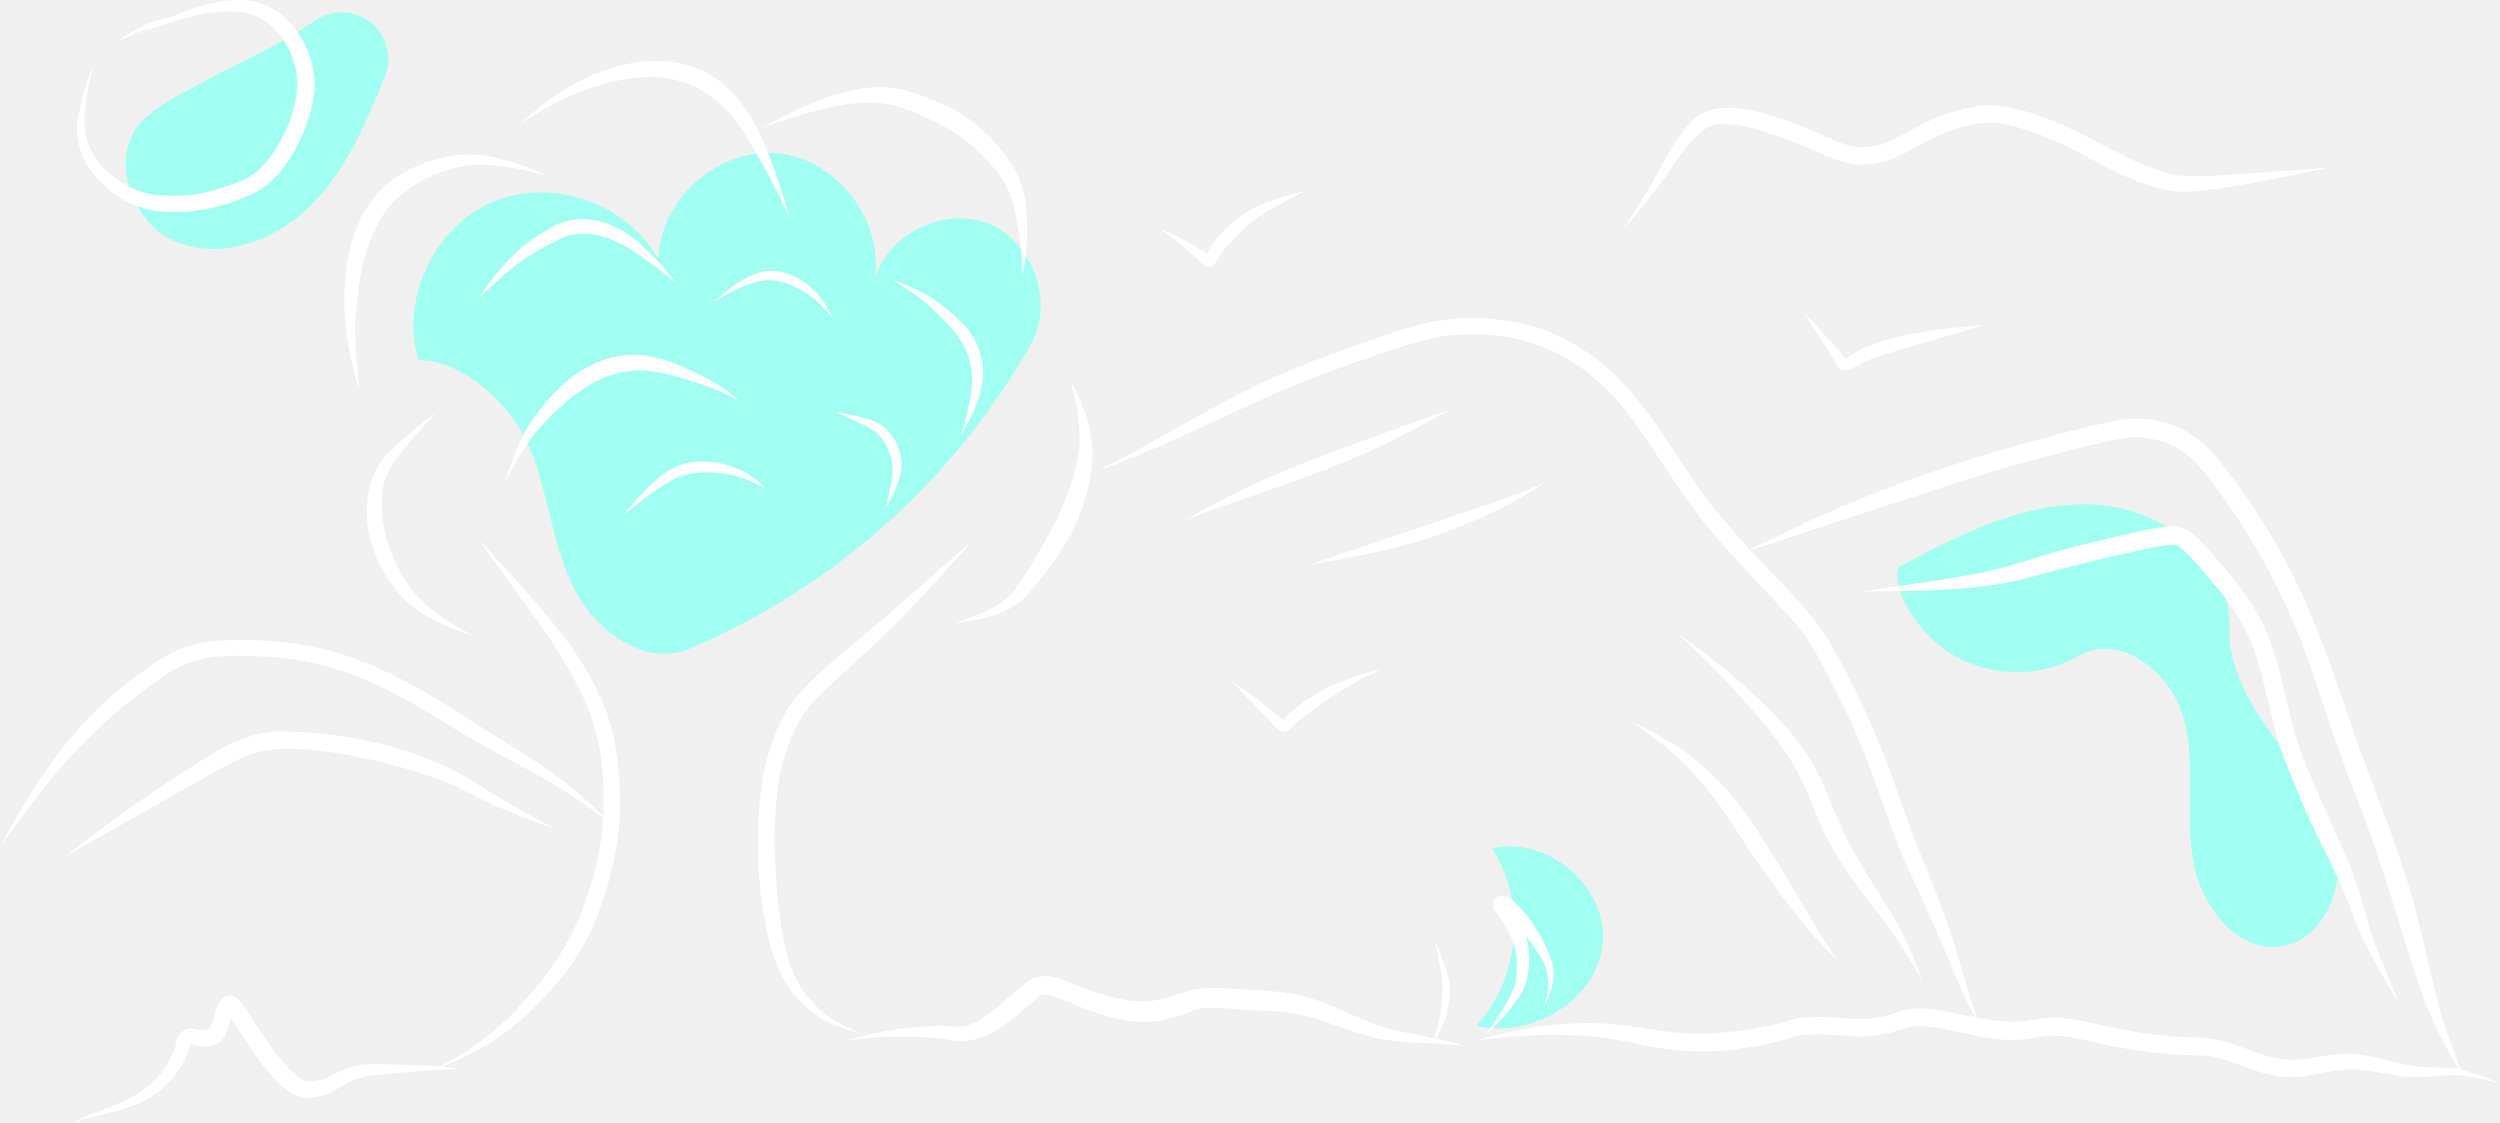
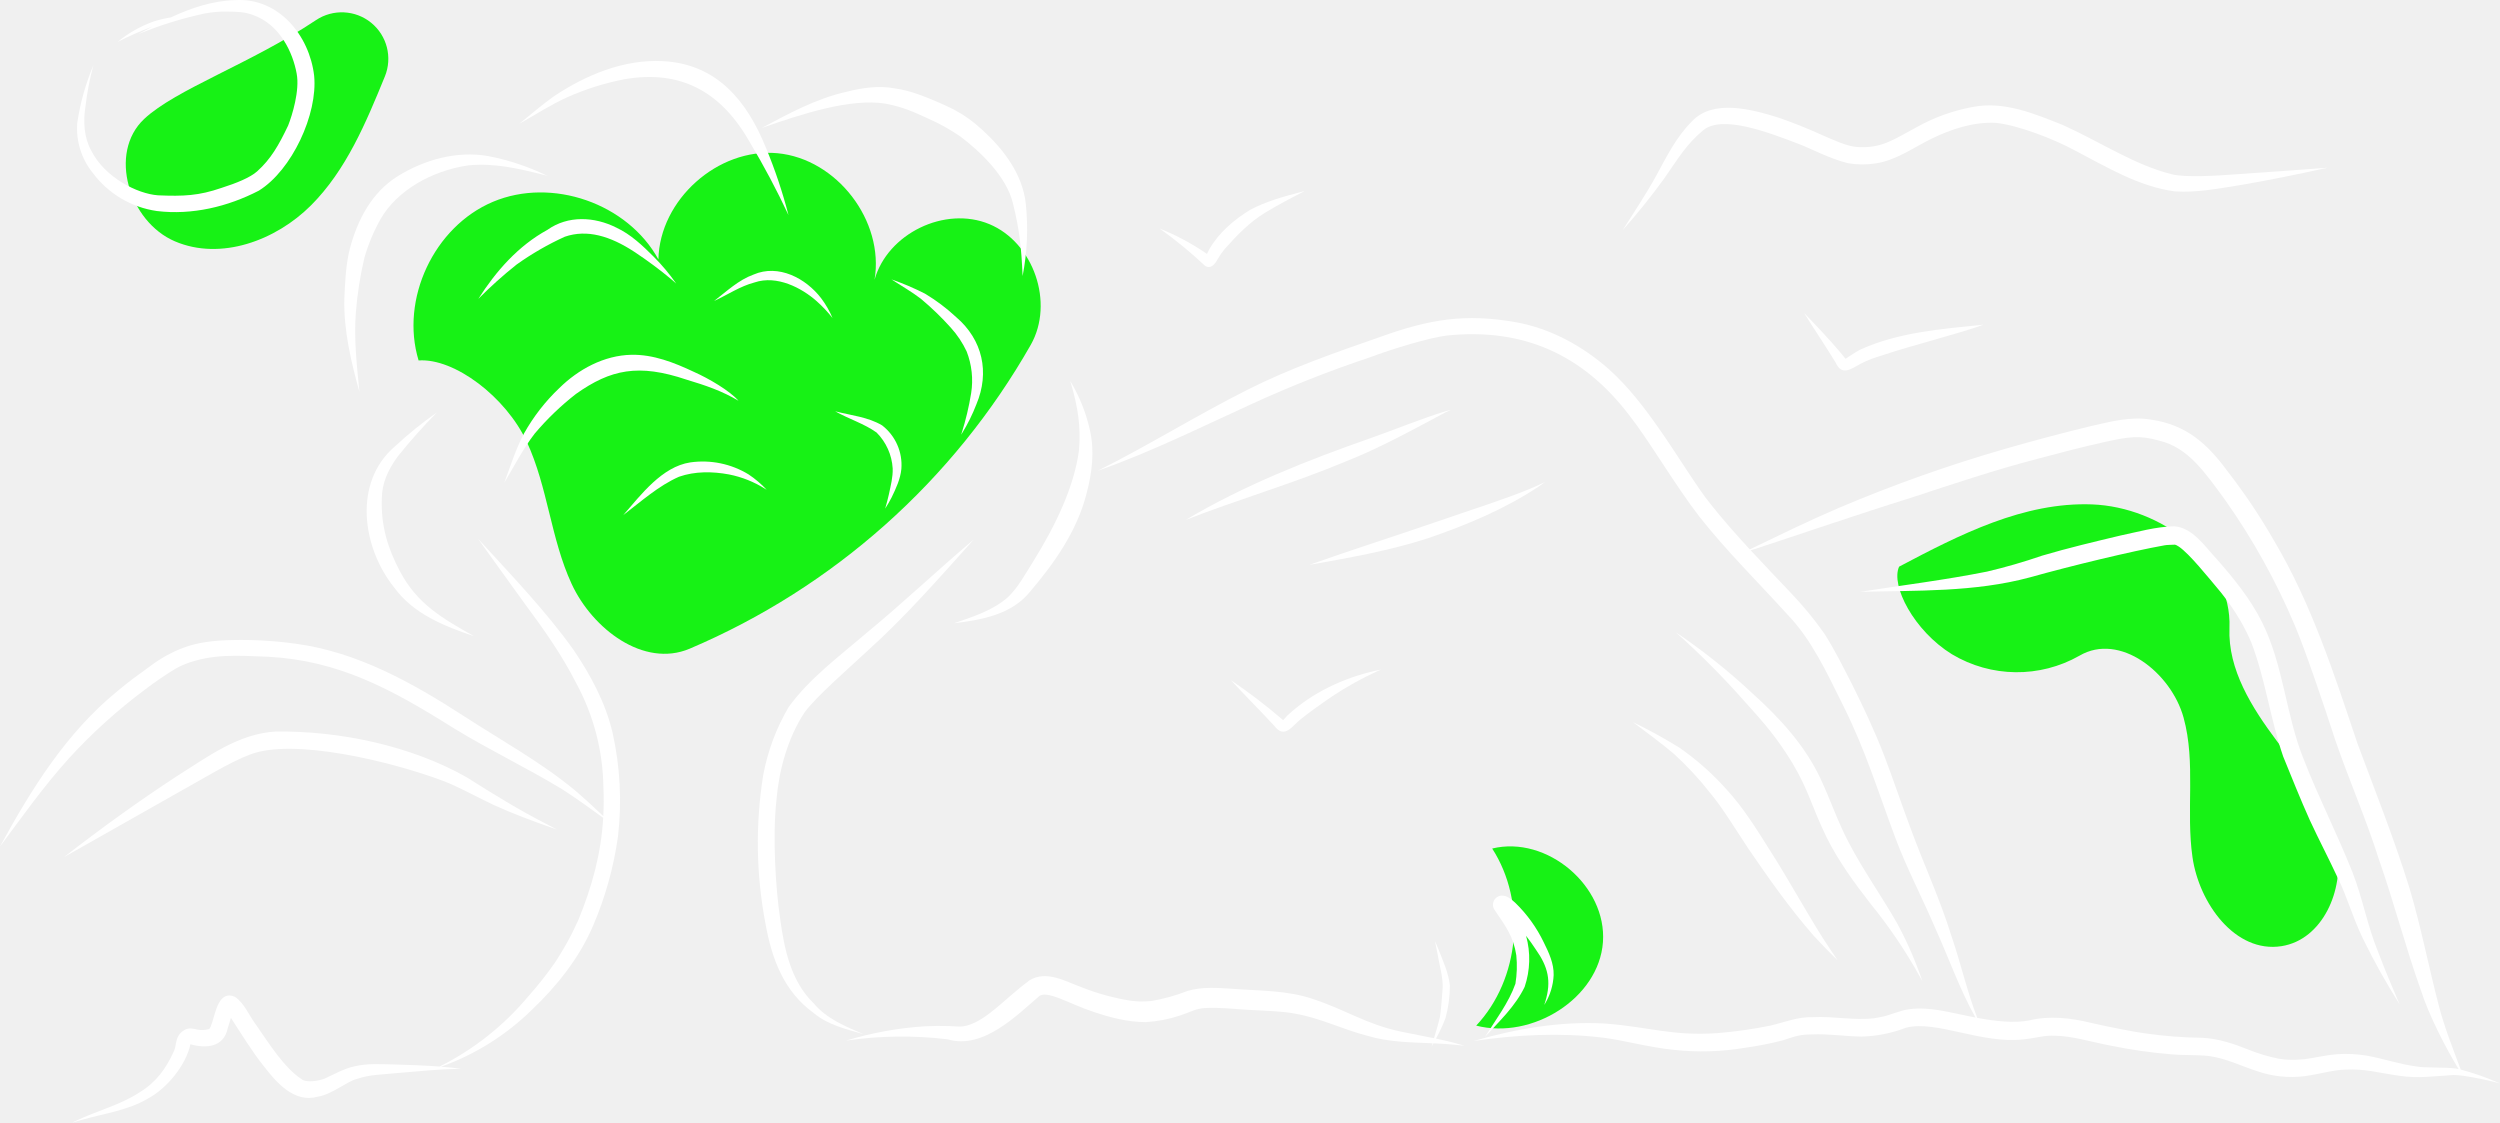
<svg xmlns="http://www.w3.org/2000/svg" data-name="Layer 1" width="875.35" height="392.997" viewBox="0 0 875.35 392.997">
-   <path d="M308.43,379.541c-6.526-21.434,5.384-46.848,26.031-55.548s47.153.527,57.935,20.167c.416-20.891,20.876-39.143,41.679-37.182s37.491,23.716,33.996,44.316c4.548-16.196,24.655-25.948,40.19-19.491s22.804,27.589,14.53,42.237A249.837,249.837,0,0,1,403.293,480.485c-16.033,6.755-33.994-6.937-41.291-22.73S353.655,423.84,346.324,408.062,320.95,378.662,308.43,379.541Z" transform="translate(-161.8612 -253.3318)" fill="#a0fff0" />
-   <path d="M678.741,612.443c15.297-16.306,17.726-43.227,5.595-62.009,19.149-4.671,40.2,13.125,38.781,32.785S698.309,617.466,678.741,612.443Z" transform="translate(-161.8612 -253.3318)" fill="#a0fff0" />
-   <path d="M826.814,451.739c21.192-11.199,43.655-22.705,67.606-21.795s49.016,19.329,48.064,43.279c-.579,14.561,7.83,27.837,16.551,39.512s18.393,23.509,21.042,37.839-4.976,31.803-19.375,34.048c-16.169,2.522-28.823-14.937-31.162-31.133s1.228-33.086-3.114-48.864-22.338-29.983-36.458-21.711a44.278,44.278,0,0,1-44.663-.508C831.993,474.195,823.799,458.33,826.814,451.739Z" transform="translate(-161.8612 -253.3318)" fill="#a0fff0" />
-   <path d="M212.344,294.982c-12.723,11.95-5.296,35.986,10.753,42.85s35.333-.261,47.67-12.609,19.244-28.963,25.852-45.12a16.293,16.293,0,0,0-24.128-19.717C249.692,275.612,223.371,284.626,212.344,294.982Z" transform="translate(-161.8612 -253.3318)" fill="#a0fff0" />
+   <path d="M308.43,379.541c-6.526-21.434,5.384-46.848,26.031-55.548s47.153.527,57.935,20.167c.416-20.891,20.876-39.143,41.679-37.182s37.491,23.716,33.996,44.316c4.548-16.196,24.655-25.948,40.19-19.491s22.804,27.589,14.53,42.237A249.837,249.837,0,0,1,403.293,480.485c-16.033,6.755-33.994-6.937-41.291-22.73S353.655,423.84,346.324,408.062,320.95,378.662,308.43,379.541Z" transform="translate(-161.8612 -253.3318)" fill="#17f215" />
+   <path d="M678.741,612.443c15.297-16.306,17.726-43.227,5.595-62.009,19.149-4.671,40.2,13.125,38.781,32.785S698.309,617.466,678.741,612.443Z" transform="translate(-161.8612 -253.3318)" fill="#17f215" />
+   <path d="M826.814,451.739c21.192-11.199,43.655-22.705,67.606-21.795s49.016,19.329,48.064,43.279c-.579,14.561,7.83,27.837,16.551,39.512s18.393,23.509,21.042,37.839-4.976,31.803-19.375,34.048c-16.169,2.522-28.823-14.937-31.162-31.133s1.228-33.086-3.114-48.864-22.338-29.983-36.458-21.711a44.278,44.278,0,0,1-44.663-.508C831.993,474.195,823.799,458.33,826.814,451.739Z" transform="translate(-161.8612 -253.3318)" fill="#17f215" />
+   <path d="M212.344,294.982c-12.723,11.95-5.296,35.986,10.753,42.85s35.333-.261,47.67-12.609,19.244-28.963,25.852-45.12a16.293,16.293,0,0,0-24.128-19.717C249.692,275.612,223.371,284.626,212.344,294.982Z" transform="translate(-161.8612 -253.3318)" fill="#17f215" />
  <path fill="white" d="M376.34,509.863c-2.452-10.458-7.626-20.049-13.595-28.902-9.98-13.965-21.987-26.357-33.525-39.023,5.464,7.567,10.844,15.195,16.352,22.73,6.59,8.89,13.016,17.941,18.03,27.835a78.566,78.566,0,0,1,9.533,36.431c.16,3.471.141,6.841-.034,10.153-3.276-3.103-6.581-6.178-10.019-9.102-12.047-9.948-25.839-17.476-38.896-25.977-17.968-11.615-37.254-22.389-58.765-25.28a138.144,138.144,0,0,0-22.25-1.287c-5.865.118-11.823.672-17.341,2.78a47.178,47.178,0,0,0-11.355,6.332c-4.998,3.621-7.608,5.503-11.626,8.872-17.814,14.56-30.102,34.327-40.989,54.304,8.113-10.888,15.105-20.846,24.148-30.891a189.705,189.705,0,0,1,26.513-23.977,118.685,118.685,0,0,1,10.729-7.348c.882-.461,1.747-.959,2.667-1.34.256-.094.574-.236.789-.337,9.603-3.649,18.101-2.971,29.193-2.544,24.372,1.354,42.591,11.022,64.7,24.93,12.383,7.6,25.538,13.853,37.968,21.37,4.97,3.161,9.714,6.657,14.498,10.091-.723,12.262-3.72,23.723-8.89,36.246.128-.371-1.657,3.418-2.093,4.333-1.763,3.415-3.705,6.725-5.794,9.95A125.139,125.139,0,0,1,346.814,602.216,96.994,96.994,0,0,1,315.768,626.779c-5.344-.41-10.708-.581-16.062-.741-4.528-.08-9.133-.426-13.58.628-3.773.786-7.124,2.756-10.601,4.328-1.993.792-6.531,1.593-8.182.119-5.892-3.893-10.875-11.78-15.997-19.193-2.372-3.158-3.863-7.24-7.184-9.539-5.42-2.519-6.805,5.034-7.938,8.723-.171.58-.382,1.148-.604,1.711a7.103,7.103,0,0,1-.408.709l-.034.037c-.043.025-.084.052-.128.075-.046.016-.089.031-.154.055a8.556,8.556,0,0,1-3.829.151c-1.496-.329-3.125-.737-4.54.076-3.638,2.155-2.691,5.327-3.787,7.51-2.776,6.106-6.197,10.868-12.096,14.435-6.997,4.555-14.647,6.248-22.536,10.083-2.554,1.057,1.743-.383,2.674-.576,7.715-2.218,15.867-3.23,22.881-7.391,6.559-3.49,13.31-11.65,14.861-18.983l.007-.022c5.558,1.55,11.635,1.08,13.079-5.619.342-1.192.733-2.495,1.109-3.634,2.926,4.506,7.662,12.203,11.379,16.754,4.477,5.835,10.708,13.103,18.906,10.883,5.184-.825,10.343-5.403,13.684-6.212,4.964-1.647,8.353-1.475,14.014-2.074,7.518-.641,15.04-1.392,22.587-1.533-2.316-.302-4.64-.53-6.967-.716a87.444,87.444,0,0,0,31.833-19.98c8.756-8.342,16.425-17.959,21.256-29.115a121.792,121.792,0,0,0,8.838-31.552A108.989,108.989,0,0,0,376.34,509.863Z" transform="translate(-161.8612 -253.3318)" />
  <path fill="white" d="M465.002,475.17c-9.398,8.092-19.677,15.62-27.014,25.743a73.724,73.724,0,0,0-8.914,23.914,150.638,150.638,0,0,0,.815,51.935c2.234,12.356,6.408,23.721,16.969,31.334,4.914,4.114,11.265,5.569,17.274,7.327-6.273-2.725-12.821-5.365-17.333-10.746-8.036-7.773-10.322-19.023-11.782-29.679-1.538-10.235-2.739-28.7-1.267-41.757.85-10.059,3.88-21.546,9.919-30.615,4.284-5.654,14.742-14.727,21.798-21.29,13.404-12.043,25.257-25.653,37.285-39.035C489.981,453.041,477.914,464.594,465.002,475.17Z" transform="translate(-161.8612 -253.3318)" />
  <path fill="white" d="M301.89,453.345c-4.276-8.012-6.698-16.035-6.335-25.528.039-5.242,2.094-9.855,5.526-14.605a201.316,201.316,0,0,1,13.762-15.477,138.387,138.387,0,0,0-14.704,11.903c-14.777,12.638-11.434,35.535-.231,49.43,6.723,9.238,17.472,13.493,27.926,17.026C316.755,469.868,307.855,464.733,301.89,453.345Z" transform="translate(-161.8612 -253.3318)" />
  <path fill="white" d="M353.301,314.801a82.985,82.985,0,0,0-20.54-6.822c-10.888-1.916-22.254,1.249-31.544,6.984-9.126,5.661-14.111,15.193-16.825,25.299-1.473,5.805-1.701,11.852-1.97,17.811-.224,11.059,2.353,21.866,5.28,32.457-.875-9.188-1.965-18.417-1.25-27.655a125.872,125.872,0,0,1,3.016-19.348,64.075,64.075,0,0,1,5.745-13.668c5.607-9.636,17.527-16.75,30.736-18.639,9.047-.856,17.49,1.115,26.339,3.356C352.943,314.684,354.18,315.242,353.301,314.801Z" transform="translate(-161.8612 -253.3318)" />
  <path fill="white" d="M390.779,343.245c-3.926-3.925-8.037-7.85-13.124-10.222-7.681-3.85-16.903-4.335-24.12.788-10.209,5.581-18.006,14.446-24.188,24.159A151.887,151.887,0,0,1,342.734,345.966a101.012,101.012,0,0,1,16.895-9.75c7.772-2.674,15.863-.248,24.295,5.264a145.491,145.491,0,0,1,13.263,9.869c.492.414.964.852,1.445,1.278A69.725,69.725,0,0,0,390.779,343.245Z" transform="translate(-161.8612 -253.3318)" />
  <path fill="white" d="M430.095,305.188c-6.663-16.521-17.203-29.486-36.197-30.457-13.653-.676-26.898,4.848-38.08,12.307-4.189,2.987-8.094,6.353-12.083,9.596,5.594-3.126,10.974-6.666,16.832-9.292a92.304,92.304,0,0,1,20.055-6.29c19.107-3.246,33.416,3.841,43.727,21.996A287,287,0,0,1,437.944,328.652,175.285,175.285,0,0,0,430.095,305.188Z" transform="translate(-161.8612 -253.3318)" />
  <path fill="white" d="M449.391,357.772c-5.385-7.031-14.954-12.075-23.671-8.311-5.292,1.91-9.448,5.888-13.836,9.266,4.726-2.165,9.127-5.191,14.197-6.509,7.819-2.63,16.471,1.911,21.711,6.552a44.853,44.853,0,0,1,5.567,5.912A32.431,32.431,0,0,0,449.391,357.772Z" transform="translate(-161.8612 -253.3318)" />
  <path fill="white" d="M404.769,383.515c-6.858-3.226-14.135-6.114-21.838-5.956-9.566.186-18.555,5.073-25.263,11.683a66.83,66.83,0,0,0-12.278,15.779c-2.948,5.491-4.776,11.493-6.954,17.312,3.475-5.76,6.514-11.807,10.624-17.157A96.627,96.627,0,0,1,363.524,391.269c12.166-8.626,21.914-10.663,38.679-5.018,6.649,1.999,12.433,3.94,18.244,7.415C417.392,390.177,410.122,385.887,404.769,383.515Z" transform="translate(-161.8612 -253.3318)" />
  <path fill="white" d="M423.967,419.441a30.822,30.822,0,0,0-20.415-4.204c-9.914,1.51-17.242,11.321-23.472,18.454,6.367-4.862,12.359-10.273,19.542-13.44,5.551-1.931,11.657-1.883,17.487-.8a37.15,37.15,0,0,1,12.84,5.157c.119.07.237.14.355.211A35.846,35.846,0,0,0,423.967,419.441Z" transform="translate(-161.8612 -253.3318)" />
  <path fill="white" d="M521.012,324.527c-1.148-10.248-7.762-18.932-15.18-25.688a46.751,46.751,0,0,0-10.189-7.26c-.846-.482-4.53-2.111-5.249-2.43-4.915-2.094-9.913-4.147-15.243-4.872-5.667-1.045-11.429-.208-16.954,1.213-10.581,2.359-20.162,7.61-29.655,12.659,14.39-5.046,31.224-10.479,43.334-8.531,6.394,1.218,10.136,3.029,14.568,5.047a67.646,67.646,0,0,1,11.818,6.565c6.241,4.727,16.003,13.575,18.302,23.411,2.27,9.15,2.93,15.536,3.351,25.353A85.159,85.159,0,0,0,521.012,324.527Z" transform="translate(-161.8612 -253.3318)" />
  <path fill="white" d="M490.395,289.149c.069.029.138.058.206.087C490.212,289.067,490.194,289.06,490.395,289.149Z" transform="translate(-161.8612 -253.3318)" />
  <path fill="white" d="M496.668,364.381a65.594,65.594,0,0,0-10.942-8.233,91.76,91.76,0,0,0-11.75-4.993c3.458,2.254,7.069,4.292,10.348,6.81a101.755,101.755,0,0,1,10.458,10.105,33.774,33.774,0,0,1,5.55,8.334,28.192,28.192,0,0,1,1.569,14.586,99.003,99.003,0,0,1-3.338,14.037c-.162.436-.265.732.125.052a61.306,61.306,0,0,0,5.053-10.198C508.45,383.692,505.913,372.301,496.668,364.381Z" transform="translate(-161.8612 -253.3318)" />
  <path fill="white" d="M543.455,403.822a57.125,57.125,0,0,0-6.617-16.667c-.534-.961-.003.284.107.741,2.283,7.93,3.424,14.709,2.717,23.061-1.692,12.816-8.139,26.303-16.209,39.257-2.787,4.436-5.064,8.675-8.55,12.106-5.406,4.81-12.195,6.88-18.968,9.233,9.527-1.148,20.001-3.015,26.417-10.847,8.638-10.124,16.593-21.375,19.921-34.44C544.226,418.971,545.203,411.255,543.455,403.822Z" transform="translate(-161.8612 -253.3318)" />
  <path fill="white" d="M470.724,402.276c-4.937-2.957-10.941-3.499-16.436-4.931,4.693,2.657,10.253,4.368,14.503,7.436a19.453,19.453,0,0,1,5.636,12.583c.087,3.117-.652,5.798-1.325,9.039-.377,1.681-.824,3.346-1.308,4.998a43.217,43.217,0,0,0,2.262-3.905c1.521-3.148,3.063-6.421,3.409-9.941A17.529,17.529,0,0,0,470.724,402.276Z" transform="translate(-161.8612 -253.3318)" />
  <path fill="white" d="M674.647,619.493c-.571-.162-1.142-.328-1.714-.486-2.73-.809-5.499-1.446-8.281-2.023a55.466,55.466,0,0,0,3.329-7.141,43.959,43.959,0,0,0,1.547-11.449c-.501-4.578-2.532-8.837-4.174-13.095q-.506-1.221-1.031-2.434.45,2.283.899,4.566c.617,3.93,1.921,7.844,1.774,11.846-.312,3.343-.435,6.716-.938,10.036-.579,2.541-1.349,5.033-2.088,7.533-3.846-.782-7.715-1.461-11.55-2.299-11.942-2.472-19.188-7.558-30.563-11.327-9.146-3.209-18.929-2.917-28.466-3.677-5.214-.313-10.62-.77-15.694.749a65.106,65.106,0,0,1-12.667,3.522,33.429,33.429,0,0,1-3.99.175c-.619.012-2.775-.215-3.241-.253a81.57,81.57,0,0,1-16.916-4.605c-5.825-2.085-12.535-6.226-18.546-2.554-8.247,6.083-14.554,13.657-21.648,15.778-2.204.617-2.926.415-6.345.248-2.833-.098-5.67-.055-8.503.068a121.322,121.322,0,0,0-27.767,5.024,134.021,134.021,0,0,1,35.585-.456c12.508,3.749,24.541-8.735,31.85-14.919,2.669-2.677,10.784,2.571,19.166,5.28,5.906,2.007,12.065,3.608,18.34,3.616a46.312,46.312,0,0,0,12.005-2.306c1.609-.51,3.156-1.191,4.737-1.775a13.67,13.67,0,0,1,3.749-.824c5.202-.351,10.404.343,15.596.614,6.304.334,12.324.511,16.284,1.341,8.739,1.495,16.73,5.56,25.28,7.743,7.411,2.221,15.119,2.292,22.794,2.616-.111.391-.227.781-.333,1.174q.316-.58.632-1.161c2.76.119,5.515.274,8.249.579Q673.329,619.347,674.647,619.493Z" transform="translate(-161.8612 -253.3318)" />
  <path fill="white" d="M271.857,279.857c-1.629-14.092-12.416-27.374-27.543-26.482-7.975.188-15.494,2.731-22.678,6.065a37.912,37.912,0,0,0-6.001,1.422,41.978,41.978,0,0,0-12.602,7.15,121.471,121.471,0,0,1,12.14-5.356c-1.648.866-3.281,1.749-4.897,2.631a135.175,135.175,0,0,1,23.245-7.228,38.633,38.633,0,0,1,7.839-.671c3.366.066,5.858.029,8.904,1.126,9.664,3.301,14.164,13.351,15.47,20.582,1.135,5.907-1.594,14.695-2.985,18.186-3.299,6.943-6.088,11.776-10.853,16.049-2.447,2.172-7.182,4.111-12.55,5.815-7.839,2.71-13.256,2.96-22.174,2.574-7.184-.519-18.589-6.198-23.383-15.667-2.505-4.572-2.849-10.143-2.006-15.382a97.585,97.585,0,0,1,2.78-14.48,82.967,82.967,0,0,0-5.663,20.282A24.793,24.793,0,0,0,194.301,313.82a34.037,34.037,0,0,0,22.498,13.404c12.27,1.488,24.784-1.491,35.682-7.13C264.04,312.945,273.176,293.317,271.857,279.857Z" transform="translate(-161.8612 -253.3318)" />
  <path fill="white" d="M1037.211,632.676q-.351-.145-.701-.291a93.45,93.45,0,0,0-13.058-4.563c-2.698-7.282-5.6-14.504-7.576-22.027-3.611-13.792-6.288-27.827-10.356-41.498-5.337-17.212-12.009-33.947-18.285-50.823-8.108-24.23-16.036-48.75-29.147-70.839a208.813,208.813,0,0,0-16.39-24.438c-7.02-9.565-14.411-16.125-26.558-17.918-7.105-1.253-14.19.68-21.092,2.227-10.063,2.424-20.066,5.103-30.015,7.961a511.688,511.688,0,0,0-58.351,20.708c-10.534,4.503-20.82,9.557-31.143,14.521-4.736-5.129-9.361-10.356-13.702-15.818-4.281-5.167-12.236-18.163-17.729-25.959-5.303-7.624-10.982-15.085-17.914-21.31-9.176-8.101-20.382-14.262-32.502-16.441-17.892-3.191-30.482-1-47.392,5.077-15.8,5.491-31.644,10.999-46.611,18.535-17.765,8.935-34.656,19.494-52.448,28.382,18.551-6.509,36.151-15.303,54.016-23.438a410.466,410.466,0,0,1,41.147-16.238c8.074-3.038,21.152-6.986,27.007-7.663,26.572-2.778,47.614,6.494,63.965,27.962,6.649,8.413,16.205,24.751,24.473,35.395,9.548,12.135,20.6,22.99,30.958,34.419,8.388,8.738,13.536,19.933,19.597,32.132,7.567,15.154,11.844,29.198,18.119,46.038,4.059,10.822,9.483,21.051,14.002,31.676,4.71,10.358,8.46,21.232,14.032,31.166-.514-.099-1.031-.196-1.539-.3-7.086-1.355-14.301-3.58-21.572-2.622-3.47.414-6.607,2.123-10.033,2.745-.501.107-1.904.345-2.243.414-7.143.861-14.298-.747-21.461-.364-5.352-.182-9.96,1.783-15.036,2.974a157.736,157.736,0,0,1-18.469,2.614c-15.971,1.088-23.905-2.196-39.511-3.366-15.522-.851-31.013,1.826-45.887,6.128,14.928-2.185,30.113-3.003,45.126-1.195,6.502.721,16.459,3.471,25.099,4.299a90.585,90.585,0,0,0,24.87-.742,116.374,116.374,0,0,0,13.189-2.599c4.866-1.583,5.891-2.026,10.29-2.076,5.768-.262,11.482.689,17.239.758a46.434,46.434,0,0,0,15.663-3.12c10.622-2.692,26.179,5.762,41.123,4.095,5.228-.579,6.827-1.427,11.004-1.27,5.84.06,12.164,2.061,19.773,3.525a176.2,176.2,0,0,0,20.864,2.976c4.428.411,8.887.118,13.307.61,5.973.798,11.416,3.598,17.12,5.396a36.861,36.861,0,0,0,16.183,1.674c5.913-.83,10.174-2.26,14.667-2.326,6.872-.301,11.061,1.098,18.576,2.155,6.422,1.032,12.595.147,18.995-.269,1.097.031,2.188.127,3.276.255.056.087.116.184.171.27-.032-.087-.064-.174-.096-.262a114.618,114.618,0,0,1,12.093,2.468Q1036.776,632.566,1037.211,632.676Zm-15.369-5.199c-3.928-.545-11.436-.176-13.888-.738-5.875-.753-11.489-2.716-17.299-3.772a45.586,45.586,0,0,0-10.498-.519c-3.833.297-7.569,1.237-11.371,1.752-.801.055-3.714.283-4.154.21a27.265,27.265,0,0,1-5.048-.414,58.652,58.652,0,0,1-10.291-3.08c-5.231-2.107-10.605-3.916-16.282-4.21a151.853,151.853,0,0,1-20.155-1.566c-3.39-.423-12.681-2.243-18.755-3.638-7.161-1.768-14.621-2.622-21.87-.86-5.06.99-11.717.279-18.06-.912-3.562-9.295-5.752-19.071-8.975-28.489-4.011-13.03-9.8-25.396-14.479-38.183-3.154-8.395-5.958-16.919-9.174-25.289-3.262-8.408-7.092-16.587-11.114-24.655-3.119-6.071-6.141-12.212-9.813-17.973a122.706,122.706,0,0,0-11.812-14.324c-4.648-4.921-9.35-9.809-13.953-14.784,18.778-6.105,37.426-12.602,56.285-18.463,14.722-4.854,29.436-9.763,44.444-13.672,7.811-2.059,15.618-4.148,23.51-5.873,7.927-1.707,11.77-2.418,18.707-.423,10.271,2.363,16.244,11.348,23.219,20.86a233.194,233.194,0,0,1,24.45,44.08c3.752,8.919,10.051,27.557,14.07,39.935,4.815,14.031,10.815,27.627,15.284,41.783,5.281,15.078,9.269,30.569,14.627,45.62,2.921,9.107,8.749,20.343,13.279,27.788C1022.434,627.604,1022.14,627.532,1021.842,627.476Z" transform="translate(-161.8612 -253.3318)" />
  <path fill="white" d="M668.225,397.258c-8.959,2.751-17.625,6.368-26.459,9.483-22.285,7.795-44.377,16.555-64.732,28.624,18.511-7.237,37.655-12.751,55.991-20.446,12.098-4.78,23.47-11.093,34.93-17.193.646-.322,1.304-.618,1.97-.894C669.356,396.966,668.784,397.088,668.225,397.258Z" transform="translate(-161.8612 -253.3318)" />
  <path fill="white" d="M697.768,424.402c-9.579,3.963-20.68,7.371-30.845,10.93-15.502,5.35-31.14,10.305-46.6,15.776,13.899-2.467,27.847-4.914,41.311-9.251,13.584-4.638,27.063-10.238,39.055-18.207q1.071-.748,2.118-1.529Q700.319,423.332,697.768,424.402Z" transform="translate(-161.8612 -253.3318)" />
  <path fill="white" d="M826.232,576.813c-5.436-9.572-11.876-18.551-16.979-28.322-4.233-8.111-5.868-13.671-9.957-22.535-5.466-11.632-14.326-21.281-23.8-29.805a216.814,216.814,0,0,0-26.88-21.433,285.336,285.336,0,0,1,24.1,24.213c7.035,7.749,11.449,12.883,16.736,21.579,5.837,9.811,6.569,14.875,11.992,26.046,4.189,8.377,9.75,15.99,15.489,23.362a173.424,173.424,0,0,1,17.259,25.583q.39.686.773,1.375A132.452,132.452,0,0,0,826.232,576.813Z" transform="translate(-161.8612 -253.3318)" />
  <path fill="white" d="M800.115,581.798c-6.419-10.189-12.156-20.795-18.662-30.935-4.573-7.27-9.137-14.626-14.942-20.995a95.207,95.207,0,0,0-16.694-14.795,183.649,183.649,0,0,0-16.155-8.87c5.111,3.909,9.702,7.172,14.205,11.002a111.241,111.241,0,0,1,12.892,13.908c4.057,4.782,8.8,12.635,13.353,19.481,7.148,10.461,14.485,20.871,22.832,30.418,2.693,2.946,5.489,5.796,8.353,8.575Q802.66,585.723,800.115,581.798Z" transform="translate(-161.8612 -253.3318)" />
  <path fill="white" d="M994.559,586.683c-3.756-9.078-5.438-18.824-9.005-27.955-5.815-14.511-11.898-26.216-17.006-39.353-6.345-15.598-7.082-33.083-14.682-48.238-4.033-8.087-9.768-15.139-15.701-21.897-4.142-4.373-8.537-11.24-15.061-11.63-6.397.127-12.611,1.949-18.84,3.242-9.167,2.185-18.35,4.366-27.388,7.04a200.393,200.393,0,0,1-19.299,5.583c-14.706,2.929-29.606,4.781-44.419,7.079,19.829-.502,40.081.152,59.387-5.045,14.49-4.066,35.647-9.171,47.22-11.243.602-.167,3.078-.174,3.564-.224.058.012.117.017.175.03.192.075.312.118.392.143a8.578,8.578,0,0,1,.884.519c3.659,2.471,10.167,10.611,14.713,16.036a83.169,83.169,0,0,1,7.04,10.269,70.646,70.646,0,0,1,3.622,7.3c4.937,12.918,6.639,26.816,11.136,39.869,3.044,7.456,6.021,14.944,9.322,22.292,3.162,6.83,6.673,13.492,9.838,20.321,3.178,6.357,5.032,13.39,8.736,21.104a245.223,245.223,0,0,0,12.875,23.073C999.437,598.942,996.946,592.977,994.559,586.683Z" transform="translate(-161.8612 -253.3318)" />
  <path fill="white" d="M353.16,541.841c-9.587-4.892-18.734-10.542-27.813-16.302-19.569-11.108-44.54-16.358-66.957-16.068-13.109.74-23.969,8.952-34.699,15.694-13.538,8.848-26.632,18.354-39.411,28.263,13.13-7.405,26.227-14.871,39.36-22.271,8.452-4.653,18.848-11.082,25.563-13.549,15.045-6.057,49.659,2.306,67.861,9.169,5.238,1.976,11.208,5.333,17.612,8.385,6.643,3.031,13.497,5.578,20.384,7.997.594.208,1.189.412,1.783.618Q354.999,542.817,353.16,541.841Z" transform="translate(-161.8612 -253.3318)" />
  <path fill="white" d="M702.39,583.283a48.757,48.757,0,0,0-9.959-13.834c-1.333-1.188-2.808-2.56-4.704-2.534a3.204,3.204,0,0,0-2.628,4.906c4.053,5.97,6.699,9.475,7.685,16.033a37.924,37.924,0,0,1-.316,9.934c-2.333,6.629-6.895,12.577-10.657,18.613,5.009-5.459,10.655-10.782,13.893-17.532a30.426,30.426,0,0,0,.496-17.877c1.218,1.579,2.369,3.2,3.408,4.792,4.276,6.054,5.523,11.028,3.326,18.232-.09.421-.623,1.758-.135.81a21.334,21.334,0,0,0,3.056-10.07C705.963,590.67,704.165,586.864,702.39,583.283Z" transform="translate(-161.8612 -253.3318)" />
  <path fill="white" d="M944.777,314.362c-7.302.538-17.736,1.166-22.454-0-13.151-3.31-24.368-10.973-38.079-17.216-9.964-3.966-20.599-8.485-31.518-6.383a63.525,63.525,0,0,0-19.879,7.166c-8.505,4.603-12.284,7.346-20.568,6.889-3.578-.18-8.286-2.404-12.385-4.175-5.147-2.324-10.383-4.464-15.738-6.265-9.062-2.788-22.578-6.446-29.919,1.491-5.436,5.393-8.844,12.34-12.47,18.987-3.586,6.529-7.729,12.727-11.712,19.016a226.185,226.185,0,0,0,14.494-18.022c4.709-6.678,7.637-11.953,13.735-16.959,6.616-5.313,22.134.518,33.571,4.912,3.714,1.404,10.87,5.185,17.09,6.678a29.966,29.966,0,0,0,9.536.087c7.262-1.046,13.364-5.579,19.823-8.736,6.592-3.178,14.287-5.88,22.451-5.484,7.583.811,19.95,5.511,27.514,9.611,11.147,5.806,22.346,12.652,34.999,14.377,7.477.526,14.918-.911,22.273-2.079,10.477-1.75,20.882-3.899,31.253-6.188C966.122,312.836,955.455,313.666,944.777,314.362Z" transform="translate(-161.8612 -253.3318)" />
  <path fill="white" d="M643.475,488.188c-11.324,2.556-22.369,7.75-30.89,15.716-.306.31-1.08,1.168-1.439,1.576a201.992,201.992,0,0,0-18.282-13.983c4.958,5.386,10.156,10.544,15.125,15.92,3.723,4.904,6.259.044,9.457-2.384,3.009-2.408,6.905-5.192,10.9-7.912a113.941,113.941,0,0,1,15.75-8.754q.647-.279,1.292-.561C644.75,487.931,644.109,488.044,643.475,488.188Z" transform="translate(-161.8612 -253.3318)" />
  <path fill="white" d="M813.222,375.741c-1.581.802-3.929,2.422-5.165,3.225-.555-.683-1.117-1.434-1.85-2.284-4.027-4.75-8.326-9.262-12.647-13.742,3.601,5.827,7.472,11.483,11.028,17.336,2.162,4.905,5.528,2.159,8.89.348a40.037,40.037,0,0,1,7.388-2.858c10.861-3.658,27.278-7.684,35.478-10.747C841.84,368.507,826.641,369.635,813.222,375.741Z" transform="translate(-161.8612 -253.3318)" />
  <path fill="white" d="M617.078,320.636c-5.961,1.569-11.99,3.246-17.456,6.153-5.678,3.464-10.989,7.989-14.331,13.811-.294.536-.549,1.093-.815,1.644a85.475,85.475,0,0,0-16.583-8.901,151.619,151.619,0,0,1,15.897,13.062c1.961,1.284,3.505-.611,4.368-2.232a24.156,24.156,0,0,1,2.501-3.641c4.288-4.833,8.776-9.445,14.107-12.692,4.444-2.706,9.055-5.125,13.686-7.495C618.968,320.086,617.306,320.62,617.078,320.636Z" transform="translate(-161.8612 -253.3318)" />
</svg>
